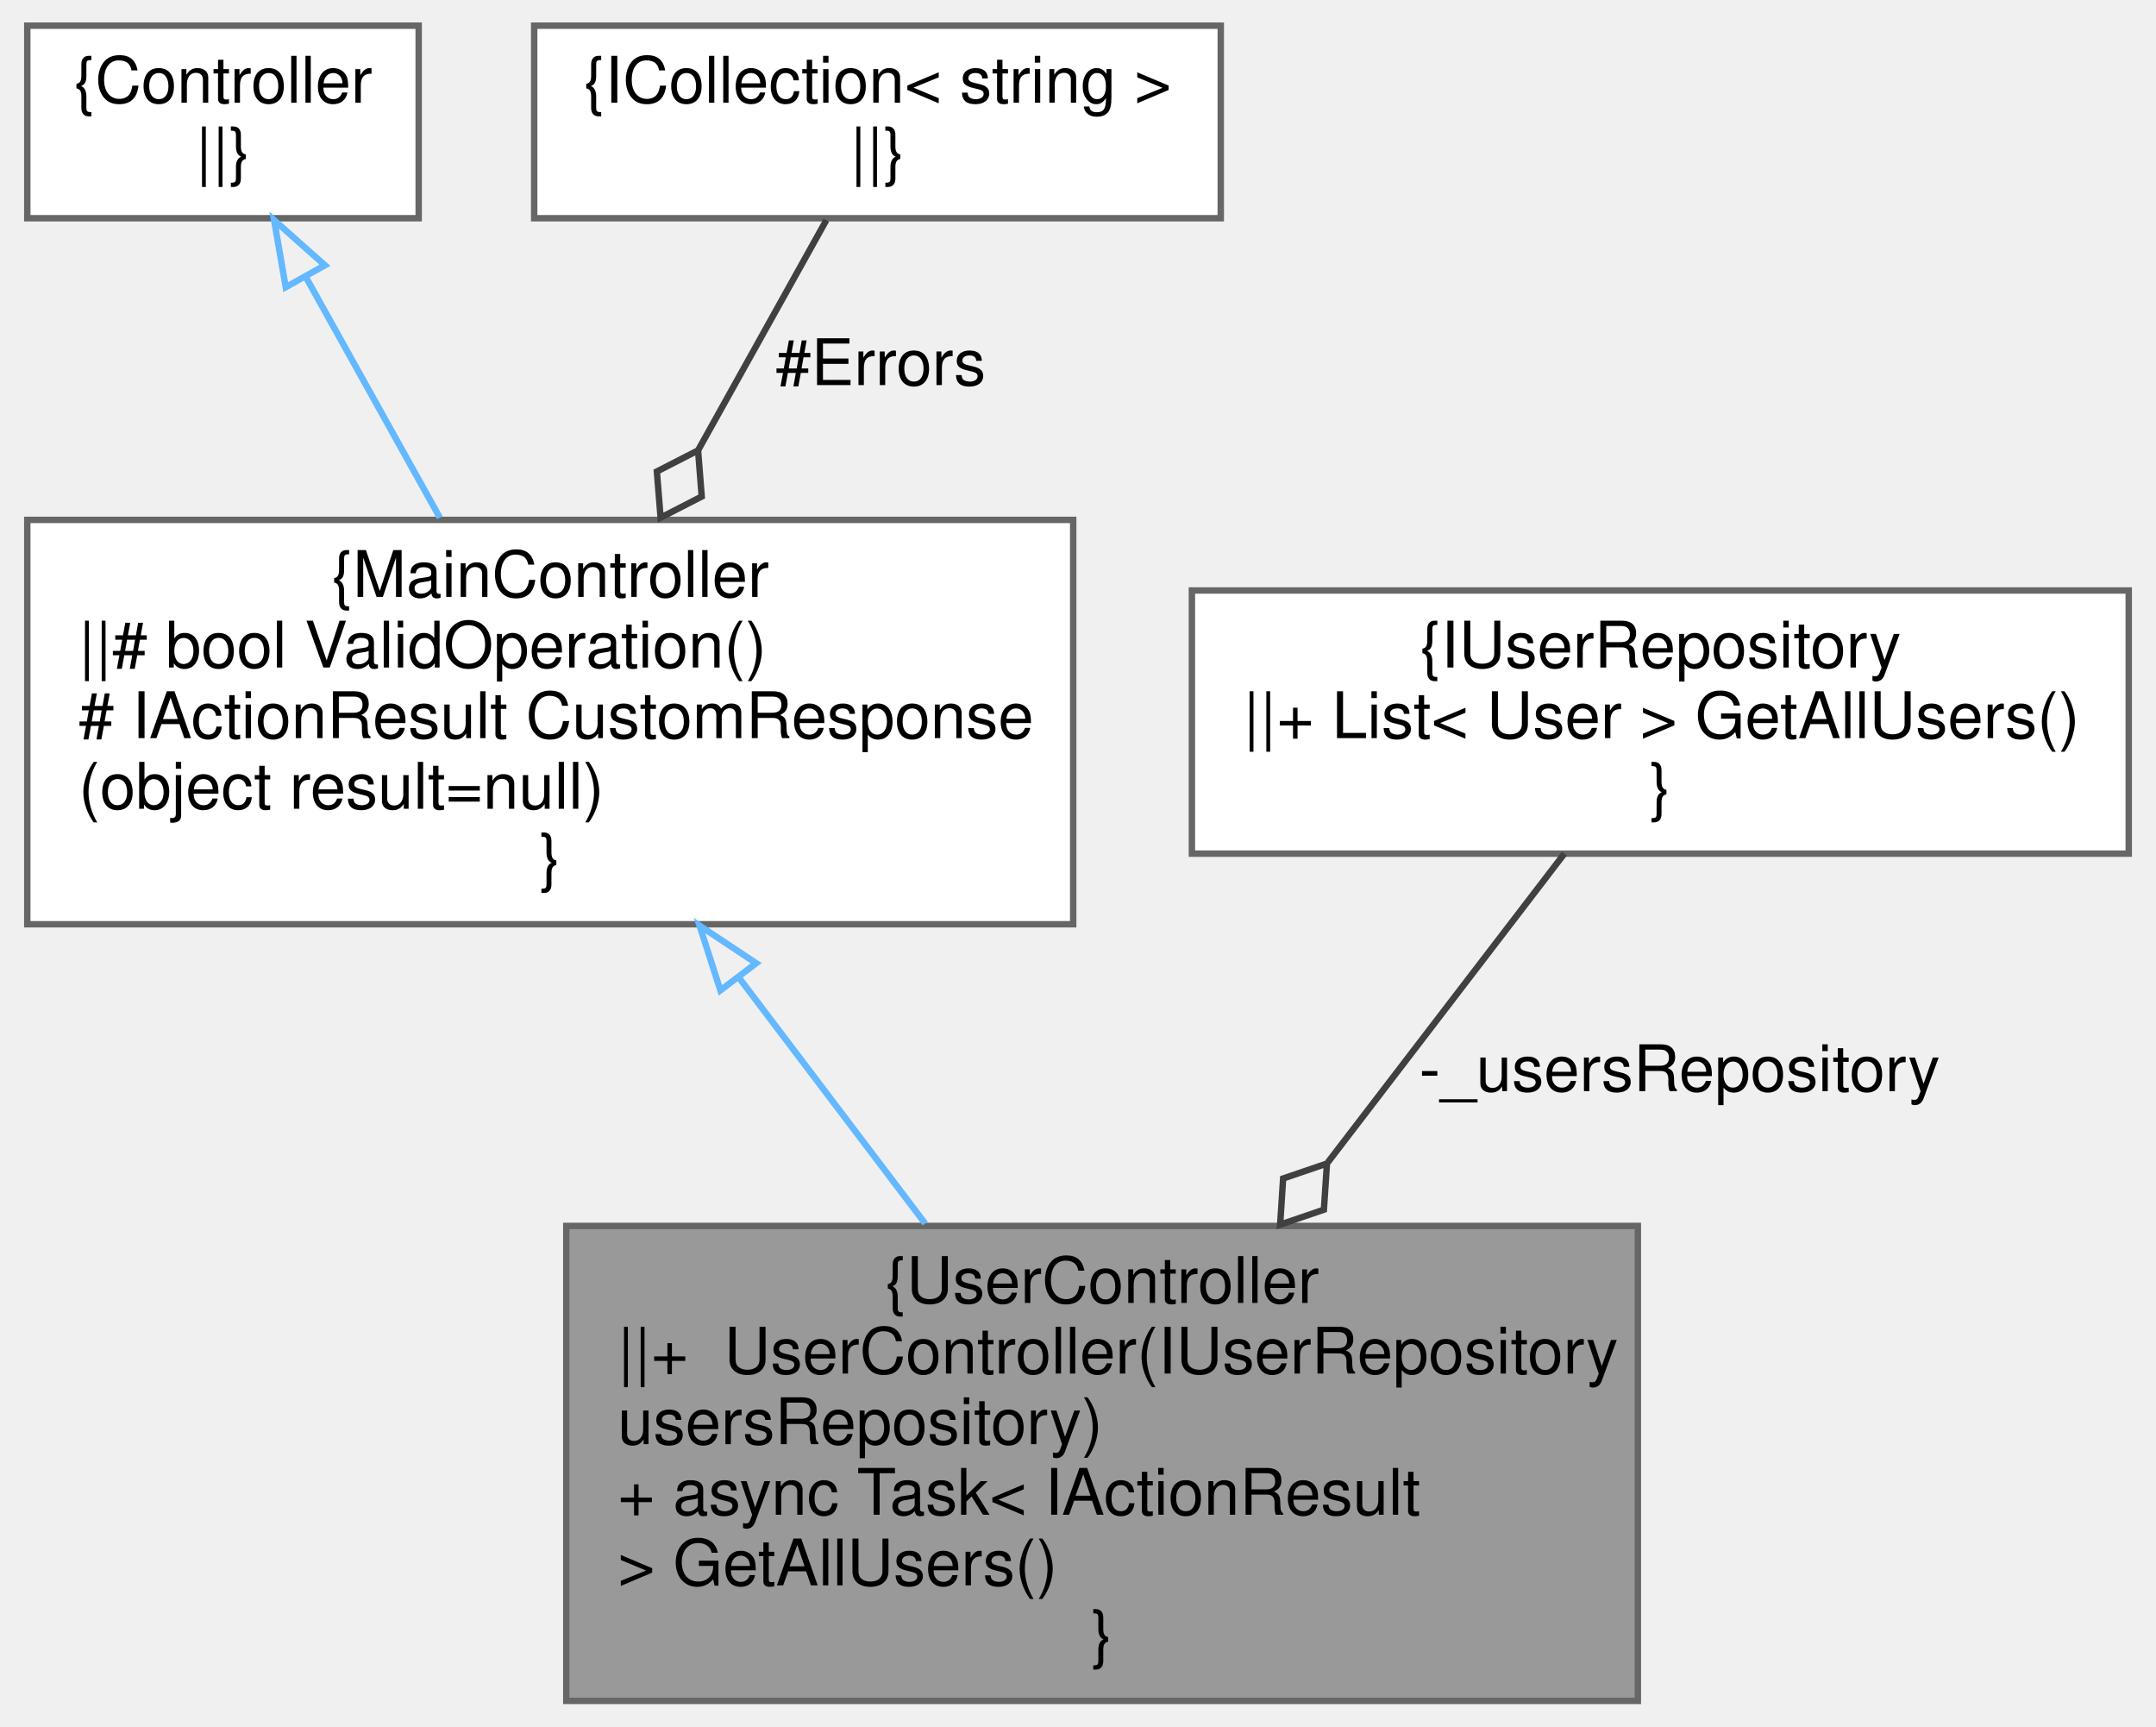
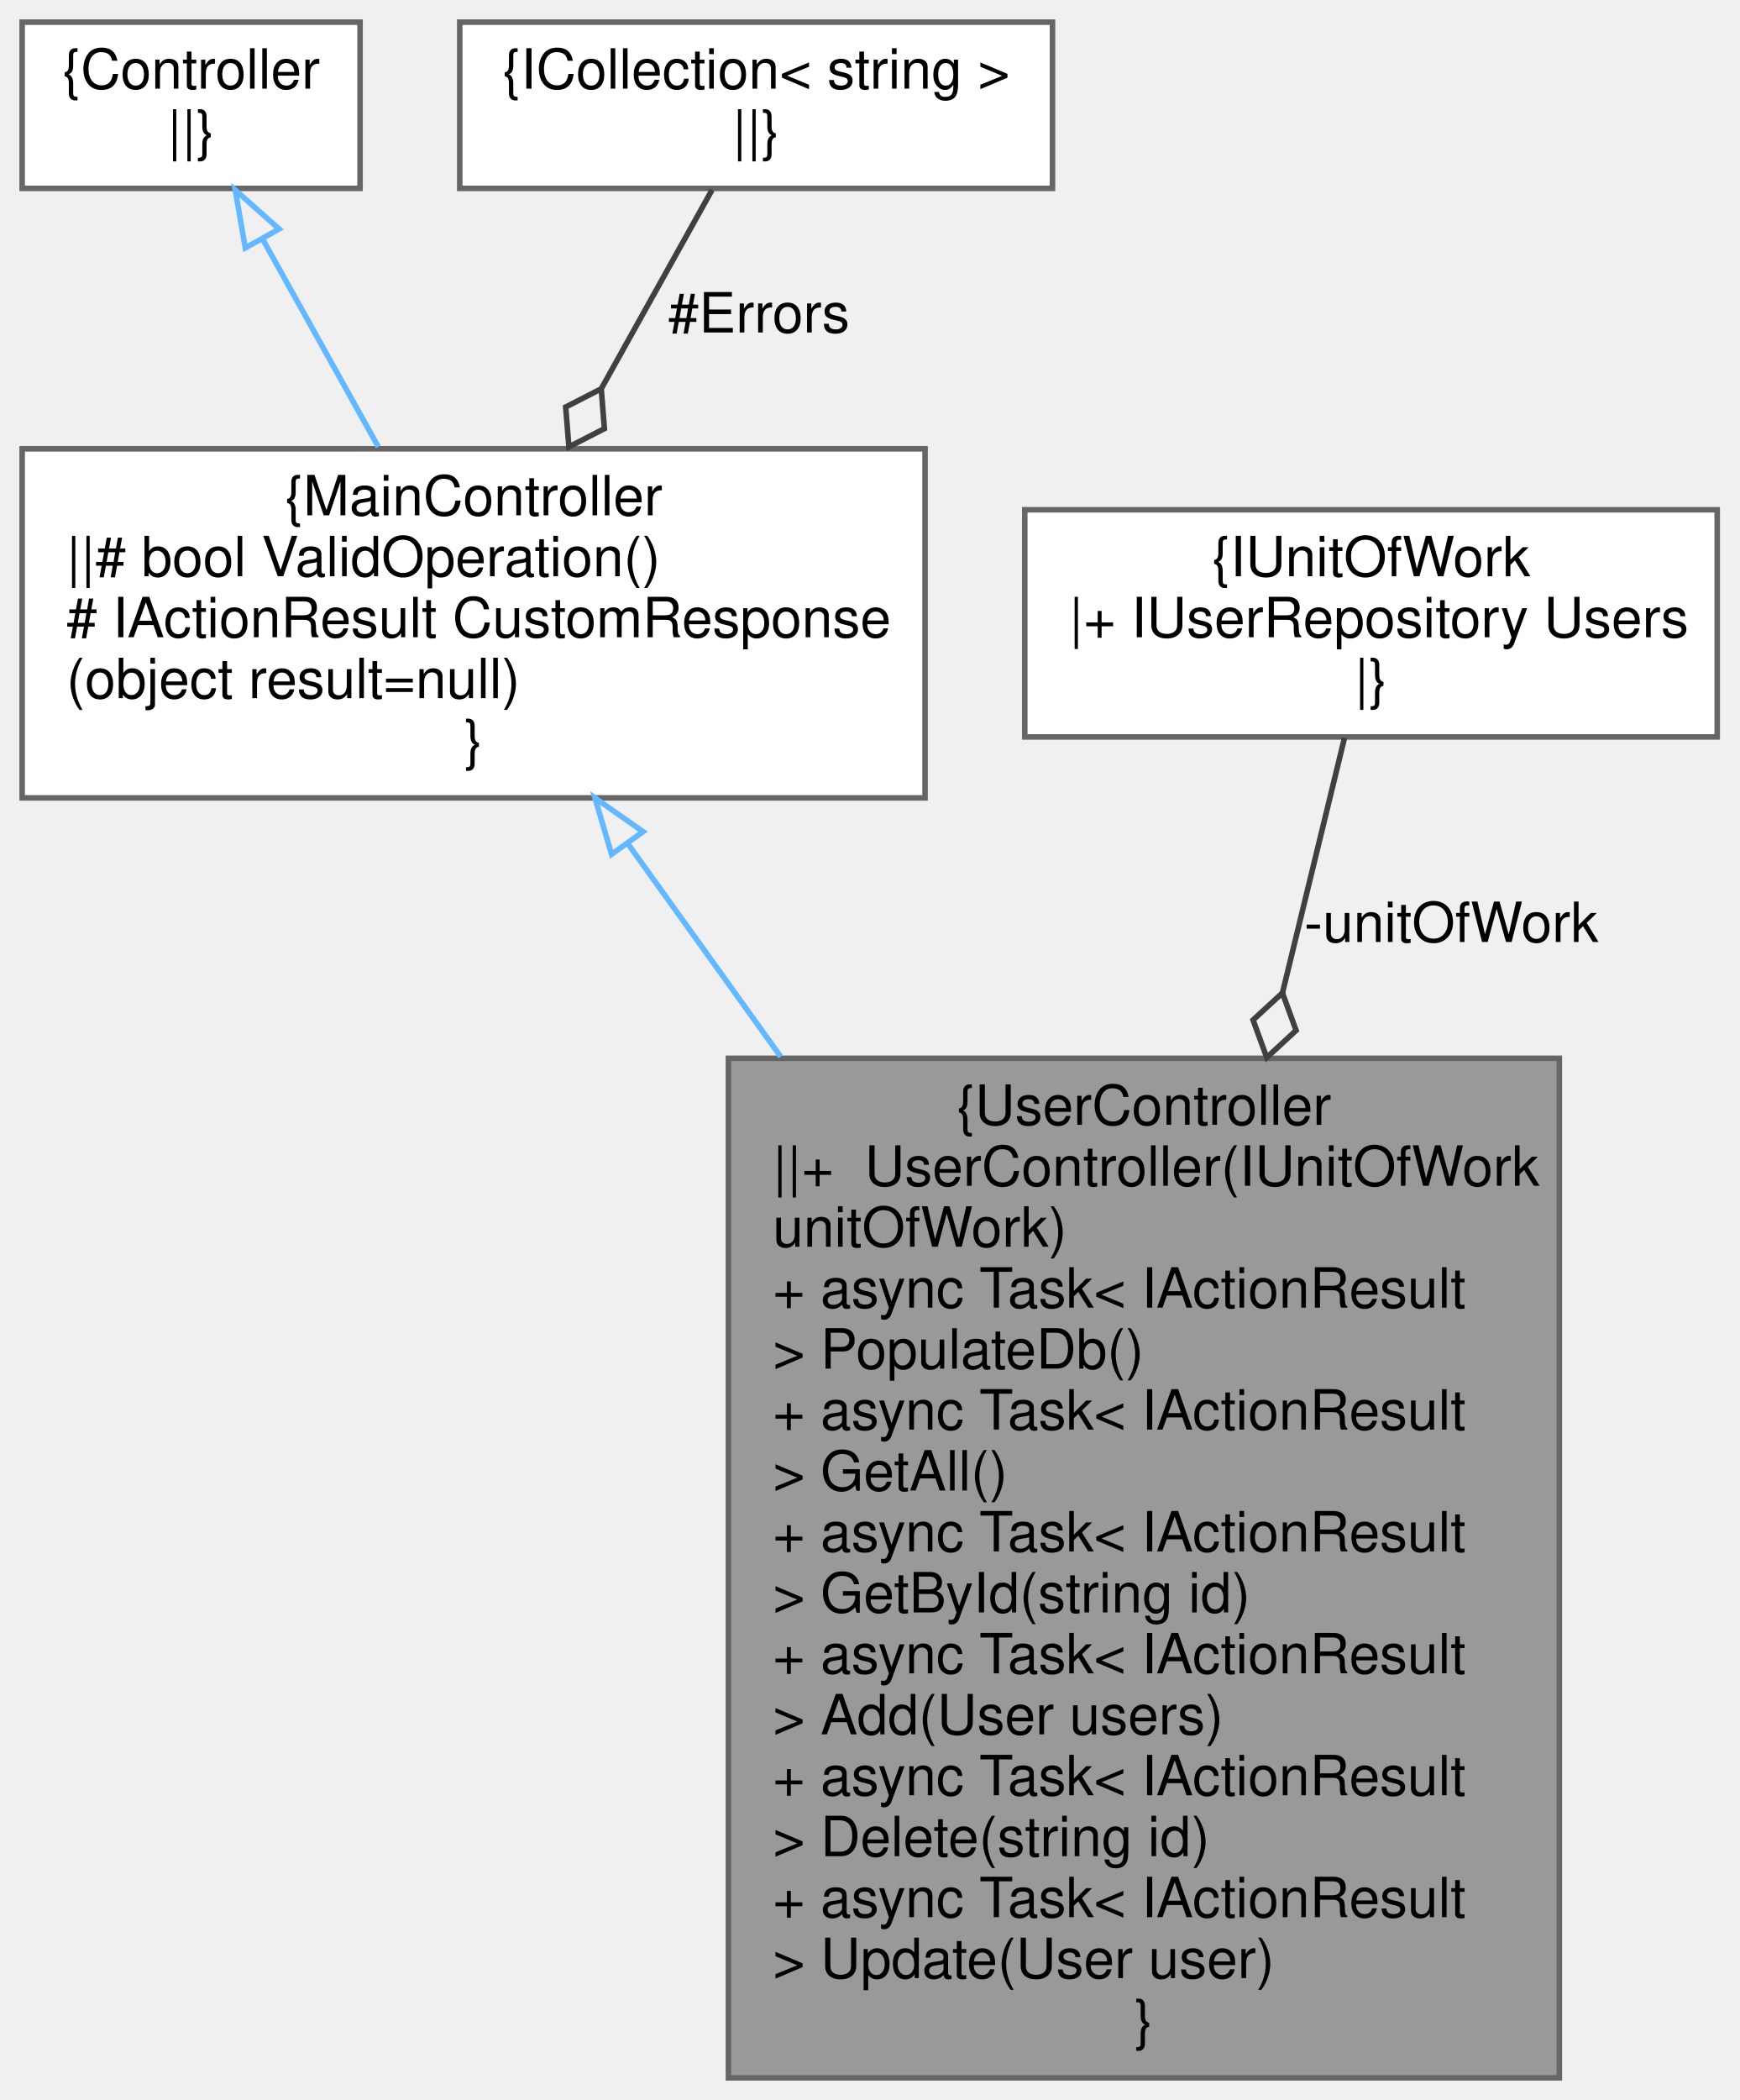
- <svg xmlns="http://www.w3.org/2000/svg" xmlns:xlink="http://www.w3.org/1999/xlink" width="336pt" height="269pt" viewBox="0.00 0.00 335.50 269.00">
-   <g id="graph0" class="graph" transform="scale(1 1) rotate(0) translate(4 265)">
+ <svg xmlns="http://www.w3.org/2000/svg" xmlns:xlink="http://www.w3.org/1999/xlink" width="314pt" height="379pt" viewBox="0.00 0.00 314.00 379.00">
+   <g id="graph0" class="graph" transform="scale(1 1) rotate(0) translate(4 375)">
    <g id="node1" class="node">
      <g id="a_node1">
        <a xlink:title=" ">
-           <polygon fill="#999999" stroke="#666666" points="251,-74 84,-74 84,0 251,0 251,-74" />
-           <text text-anchor="middle" x="167.5" y="-62" font-family="Helvetica,sans-Serif" font-size="10.00">{UserController</text>
-           <text text-anchor="start" x="92" y="-51" font-family="Helvetica,sans-Serif" font-size="10.00">||+  UserController(IUserRepository</text>
-           <text text-anchor="start" x="92" y="-40" font-family="Helvetica,sans-Serif" font-size="10.00"> usersRepository)</text>
-           <text text-anchor="start" x="92" y="-29" font-family="Helvetica,sans-Serif" font-size="10.00">+ async Task&lt; IActionResult</text>
-           <text text-anchor="start" x="92" y="-18" font-family="Helvetica,sans-Serif" font-size="10.00"> &gt; GetAllUsers()</text>
-           <text text-anchor="middle" x="167.5" y="-7" font-family="Helvetica,sans-Serif" font-size="10.00">}</text>
+           <polygon fill="#999999" stroke="#666666" points="277.5,-184 127.5,-184 127.5,0 277.5,0 277.5,-184" />
+           <text text-anchor="middle" x="202.5" y="-172" font-family="Helvetica,sans-Serif" font-size="10.00">{UserController</text>
+           <text text-anchor="start" x="135.5" y="-161" font-family="Helvetica,sans-Serif" font-size="10.00">||+  UserController(IUnitOfWork</text>
+           <text text-anchor="start" x="135.5" y="-150" font-family="Helvetica,sans-Serif" font-size="10.00"> unitOfWork)</text>
+           <text text-anchor="start" x="135.5" y="-139" font-family="Helvetica,sans-Serif" font-size="10.00">+ async Task&lt; IActionResult</text>
+           <text text-anchor="start" x="135.5" y="-128" font-family="Helvetica,sans-Serif" font-size="10.00"> &gt; PopulateDb()</text>
+           <text text-anchor="start" x="135.5" y="-117" font-family="Helvetica,sans-Serif" font-size="10.00">+ async Task&lt; IActionResult</text>
+           <text text-anchor="start" x="135.5" y="-106" font-family="Helvetica,sans-Serif" font-size="10.00"> &gt; GetAll()</text>
+           <text text-anchor="start" x="135.5" y="-95" font-family="Helvetica,sans-Serif" font-size="10.00">+ async Task&lt; IActionResult</text>
+           <text text-anchor="start" x="135.5" y="-84" font-family="Helvetica,sans-Serif" font-size="10.00"> &gt; GetById(string id)</text>
+           <text text-anchor="start" x="135.5" y="-73" font-family="Helvetica,sans-Serif" font-size="10.00">+ async Task&lt; IActionResult</text>
+           <text text-anchor="start" x="135.5" y="-62" font-family="Helvetica,sans-Serif" font-size="10.00"> &gt; Add(User users)</text>
+           <text text-anchor="start" x="135.5" y="-51" font-family="Helvetica,sans-Serif" font-size="10.00">+ async Task&lt; IActionResult</text>
+           <text text-anchor="start" x="135.5" y="-40" font-family="Helvetica,sans-Serif" font-size="10.00"> &gt; Delete(string id)</text>
+           <text text-anchor="start" x="135.5" y="-29" font-family="Helvetica,sans-Serif" font-size="10.00">+ async Task&lt; IActionResult</text>
+           <text text-anchor="start" x="135.5" y="-18" font-family="Helvetica,sans-Serif" font-size="10.00"> &gt; Update(User user)</text>
+           <text text-anchor="middle" x="202.5" y="-7" font-family="Helvetica,sans-Serif" font-size="10.00">}</text>
        </a>
      </g>
    </g>
    <g id="node2" class="node">
      <g id="a_node2">
        <a xlink:href="../../dc/dea/classdoxygen__documentation__example_1_1_controllers_1_1_main_controller.html" target="_top" xlink:title=" ">
-           <polygon fill="white" stroke="#666666" points="163,-184 0,-184 0,-121 163,-121 163,-184" />
-           <text text-anchor="middle" x="81.5" y="-172" font-family="Helvetica,sans-Serif" font-size="10.00">{MainController</text>
-           <text text-anchor="start" x="8" y="-161" font-family="Helvetica,sans-Serif" font-size="10.00">||# bool ValidOperation()</text>
-           <text text-anchor="start" x="8" y="-150" font-family="Helvetica,sans-Serif" font-size="10.00"># IActionResult CustomResponse</text>
-           <text text-anchor="start" x="8" y="-139" font-family="Helvetica,sans-Serif" font-size="10.00">(object result=null)</text>
-           <text text-anchor="middle" x="81.5" y="-128" font-family="Helvetica,sans-Serif" font-size="10.00">}</text>
+           <polygon fill="white" stroke="#666666" points="163,-294 0,-294 0,-231 163,-231 163,-294" />
+           <text text-anchor="middle" x="81.5" y="-282" font-family="Helvetica,sans-Serif" font-size="10.00">{MainController</text>
+           <text text-anchor="start" x="8" y="-271" font-family="Helvetica,sans-Serif" font-size="10.00">||# bool ValidOperation()</text>
+           <text text-anchor="start" x="8" y="-260" font-family="Helvetica,sans-Serif" font-size="10.00"># IActionResult CustomResponse</text>
+           <text text-anchor="start" x="8" y="-249" font-family="Helvetica,sans-Serif" font-size="10.00">(object result=null)</text>
+           <text text-anchor="middle" x="81.5" y="-238" font-family="Helvetica,sans-Serif" font-size="10.00">}</text>
        </a>
      </g>
    </g>
    <g id="edge1" class="edge">
-       <path fill="none" stroke="#63b8ff" d="M111.07,-112.47C120.43,-100.13 130.72,-86.54 139.93,-74.38" />
-       <polygon fill="none" stroke="#63b8ff" points="108.02,-110.7 104.77,-120.79 113.6,-114.93 108.02,-110.7" />
+       <path fill="none" stroke="#63b8ff" d="M109.28,-222.82C117.65,-211.17 127.21,-197.85 136.94,-184.29" />
+       <polygon fill="none" stroke="#63b8ff" points="106.4,-220.82 103.41,-230.99 112.09,-224.9 106.4,-220.82" />
    </g>
    <g id="node3" class="node">
      <g id="a_node3">
        <a xlink:href="../../d8/d87/class_controller.html" target="_top" xlink:title=" ">
-           <polygon fill="white" stroke="#666666" points="61,-261 0,-261 0,-231 61,-231 61,-261" />
-           <text text-anchor="middle" x="30.5" y="-249" font-family="Helvetica,sans-Serif" font-size="10.00">{Controller</text>
-           <text text-anchor="middle" x="30.5" y="-238" font-family="Helvetica,sans-Serif" font-size="10.00">||}</text>
+           <polygon fill="white" stroke="#666666" points="61,-371 0,-371 0,-341 61,-341 61,-371" />
+           <text text-anchor="middle" x="30.5" y="-359" font-family="Helvetica,sans-Serif" font-size="10.00">{Controller</text>
+           <text text-anchor="middle" x="30.5" y="-348" font-family="Helvetica,sans-Serif" font-size="10.00">||}</text>
        </a>
      </g>
    </g>
    <g id="edge2" class="edge">
-       <path fill="none" stroke="#63b8ff" d="M43.42,-221.83C49.75,-210.46 57.48,-196.6 64.3,-184.35" />
-       <polygon fill="none" stroke="#63b8ff" points="40.28,-220.26 38.47,-230.7 46.39,-223.67 40.28,-220.26" />
+       <path fill="none" stroke="#63b8ff" d="M43.42,-331.83C49.75,-320.46 57.48,-306.6 64.3,-294.35" />
+       <polygon fill="none" stroke="#63b8ff" points="40.28,-330.26 38.47,-340.7 46.39,-333.67 40.28,-330.26" />
    </g>
    <g id="node4" class="node">
      <g id="a_node4">
        <a xlink:title=" ">
-           <polygon fill="white" stroke="#666666" points="186,-261 79,-261 79,-231 186,-231 186,-261" />
-           <text text-anchor="middle" x="132.5" y="-249" font-family="Helvetica,sans-Serif" font-size="10.00">{ICollection&lt; string &gt;</text>
-           <text text-anchor="middle" x="132.5" y="-238" font-family="Helvetica,sans-Serif" font-size="10.00">||}</text>
+           <polygon fill="white" stroke="#666666" points="186,-371 79,-371 79,-341 186,-341 186,-371" />
+           <text text-anchor="middle" x="132.5" y="-359" font-family="Helvetica,sans-Serif" font-size="10.00">{ICollection&lt; string &gt;</text>
+           <text text-anchor="middle" x="132.5" y="-348" font-family="Helvetica,sans-Serif" font-size="10.00">||}</text>
        </a>
      </g>
    </g>
    <g id="edge3" class="edge">
-       <path fill="none" stroke="#404040" d="M124.53,-230.7C119.15,-221.04 111.74,-207.76 104.59,-194.93" />
-       <polygon fill="none" stroke="#404040" points="104.54,-194.83 98.12,-191.54 98.7,-184.35 105.11,-187.64 104.54,-194.83" />
-       <text text-anchor="middle" x="133" y="-205" font-family="Helvetica,sans-Serif" font-size="10.00"> #Errors</text>
+       <path fill="none" stroke="#404040" d="M124.53,-340.7C119.15,-331.04 111.74,-317.76 104.59,-304.93" />
+       <polygon fill="none" stroke="#404040" points="104.54,-304.83 98.12,-301.54 98.7,-294.35 105.11,-297.64 104.54,-304.83" />
+       <text text-anchor="middle" x="133" y="-315" font-family="Helvetica,sans-Serif" font-size="10.00"> #Errors</text>
    </g>
    <g id="node5" class="node">
      <g id="a_node5">
-         <a xlink:href="../../d6/de3/interfacedoxygen__documentation__example_1_1_repositories_1_1_i_user_repository.html" target="_top" xlink:title=" ">
-           <polygon fill="white" stroke="#666666" points="327.5,-173 181.5,-173 181.5,-132 327.5,-132 327.5,-173" />
-           <text text-anchor="middle" x="254.5" y="-161" font-family="Helvetica,sans-Serif" font-size="10.00">{IUserRepository</text>
-           <text text-anchor="start" x="189.5" y="-150" font-family="Helvetica,sans-Serif" font-size="10.00">||+ List&lt; User &gt; GetAllUsers()</text>
-           <text text-anchor="middle" x="254.5" y="-139" font-family="Helvetica,sans-Serif" font-size="10.00">}</text>
+         <a xlink:href="../../d3/dde/interfacedoxygen__documentation__example_1_1_data_1_1_repositories_1_1_i_unit_of_work.html" target="_top" xlink:title=" ">
+           <polygon fill="white" stroke="#666666" points="306,-283 181,-283 181,-242 306,-242 306,-283" />
+           <text text-anchor="middle" x="243.5" y="-271" font-family="Helvetica,sans-Serif" font-size="10.00">{IUnitOfWork</text>
+           <text text-anchor="start" x="189" y="-260" font-family="Helvetica,sans-Serif" font-size="10.00">|+ IUserRepository Users</text>
+           <text text-anchor="middle" x="243.5" y="-249" font-family="Helvetica,sans-Serif" font-size="10.00">|}</text>
        </a>
      </g>
    </g>
    <g id="edge4" class="edge">
-       <path fill="none" stroke="#404040" d="M239.54,-131.99C229.39,-118.74 215.52,-100.65 202.67,-83.88" />
-       <polygon fill="none" stroke="#404040" points="202.55,-83.72 195.72,-81.39 195.25,-74.2 202.07,-76.53 202.55,-83.72" />
-       <text text-anchor="middle" x="257.5" y="-95" font-family="Helvetica,sans-Serif" font-size="10.00"> -_usersRepository</text>
+       <path fill="none" stroke="#404040" d="M238.72,-241.84C235.79,-229.81 231.79,-213.38 227.52,-195.81" />
+       <polygon fill="none" stroke="#404040" points="227.51,-195.8 222.21,-190.92 224.68,-184.14 229.98,-189.03 227.51,-195.8" />
+       <text text-anchor="middle" x="258" y="-205" font-family="Helvetica,sans-Serif" font-size="10.00"> -unitOfWork</text>
    </g>
  </g>
</svg>
